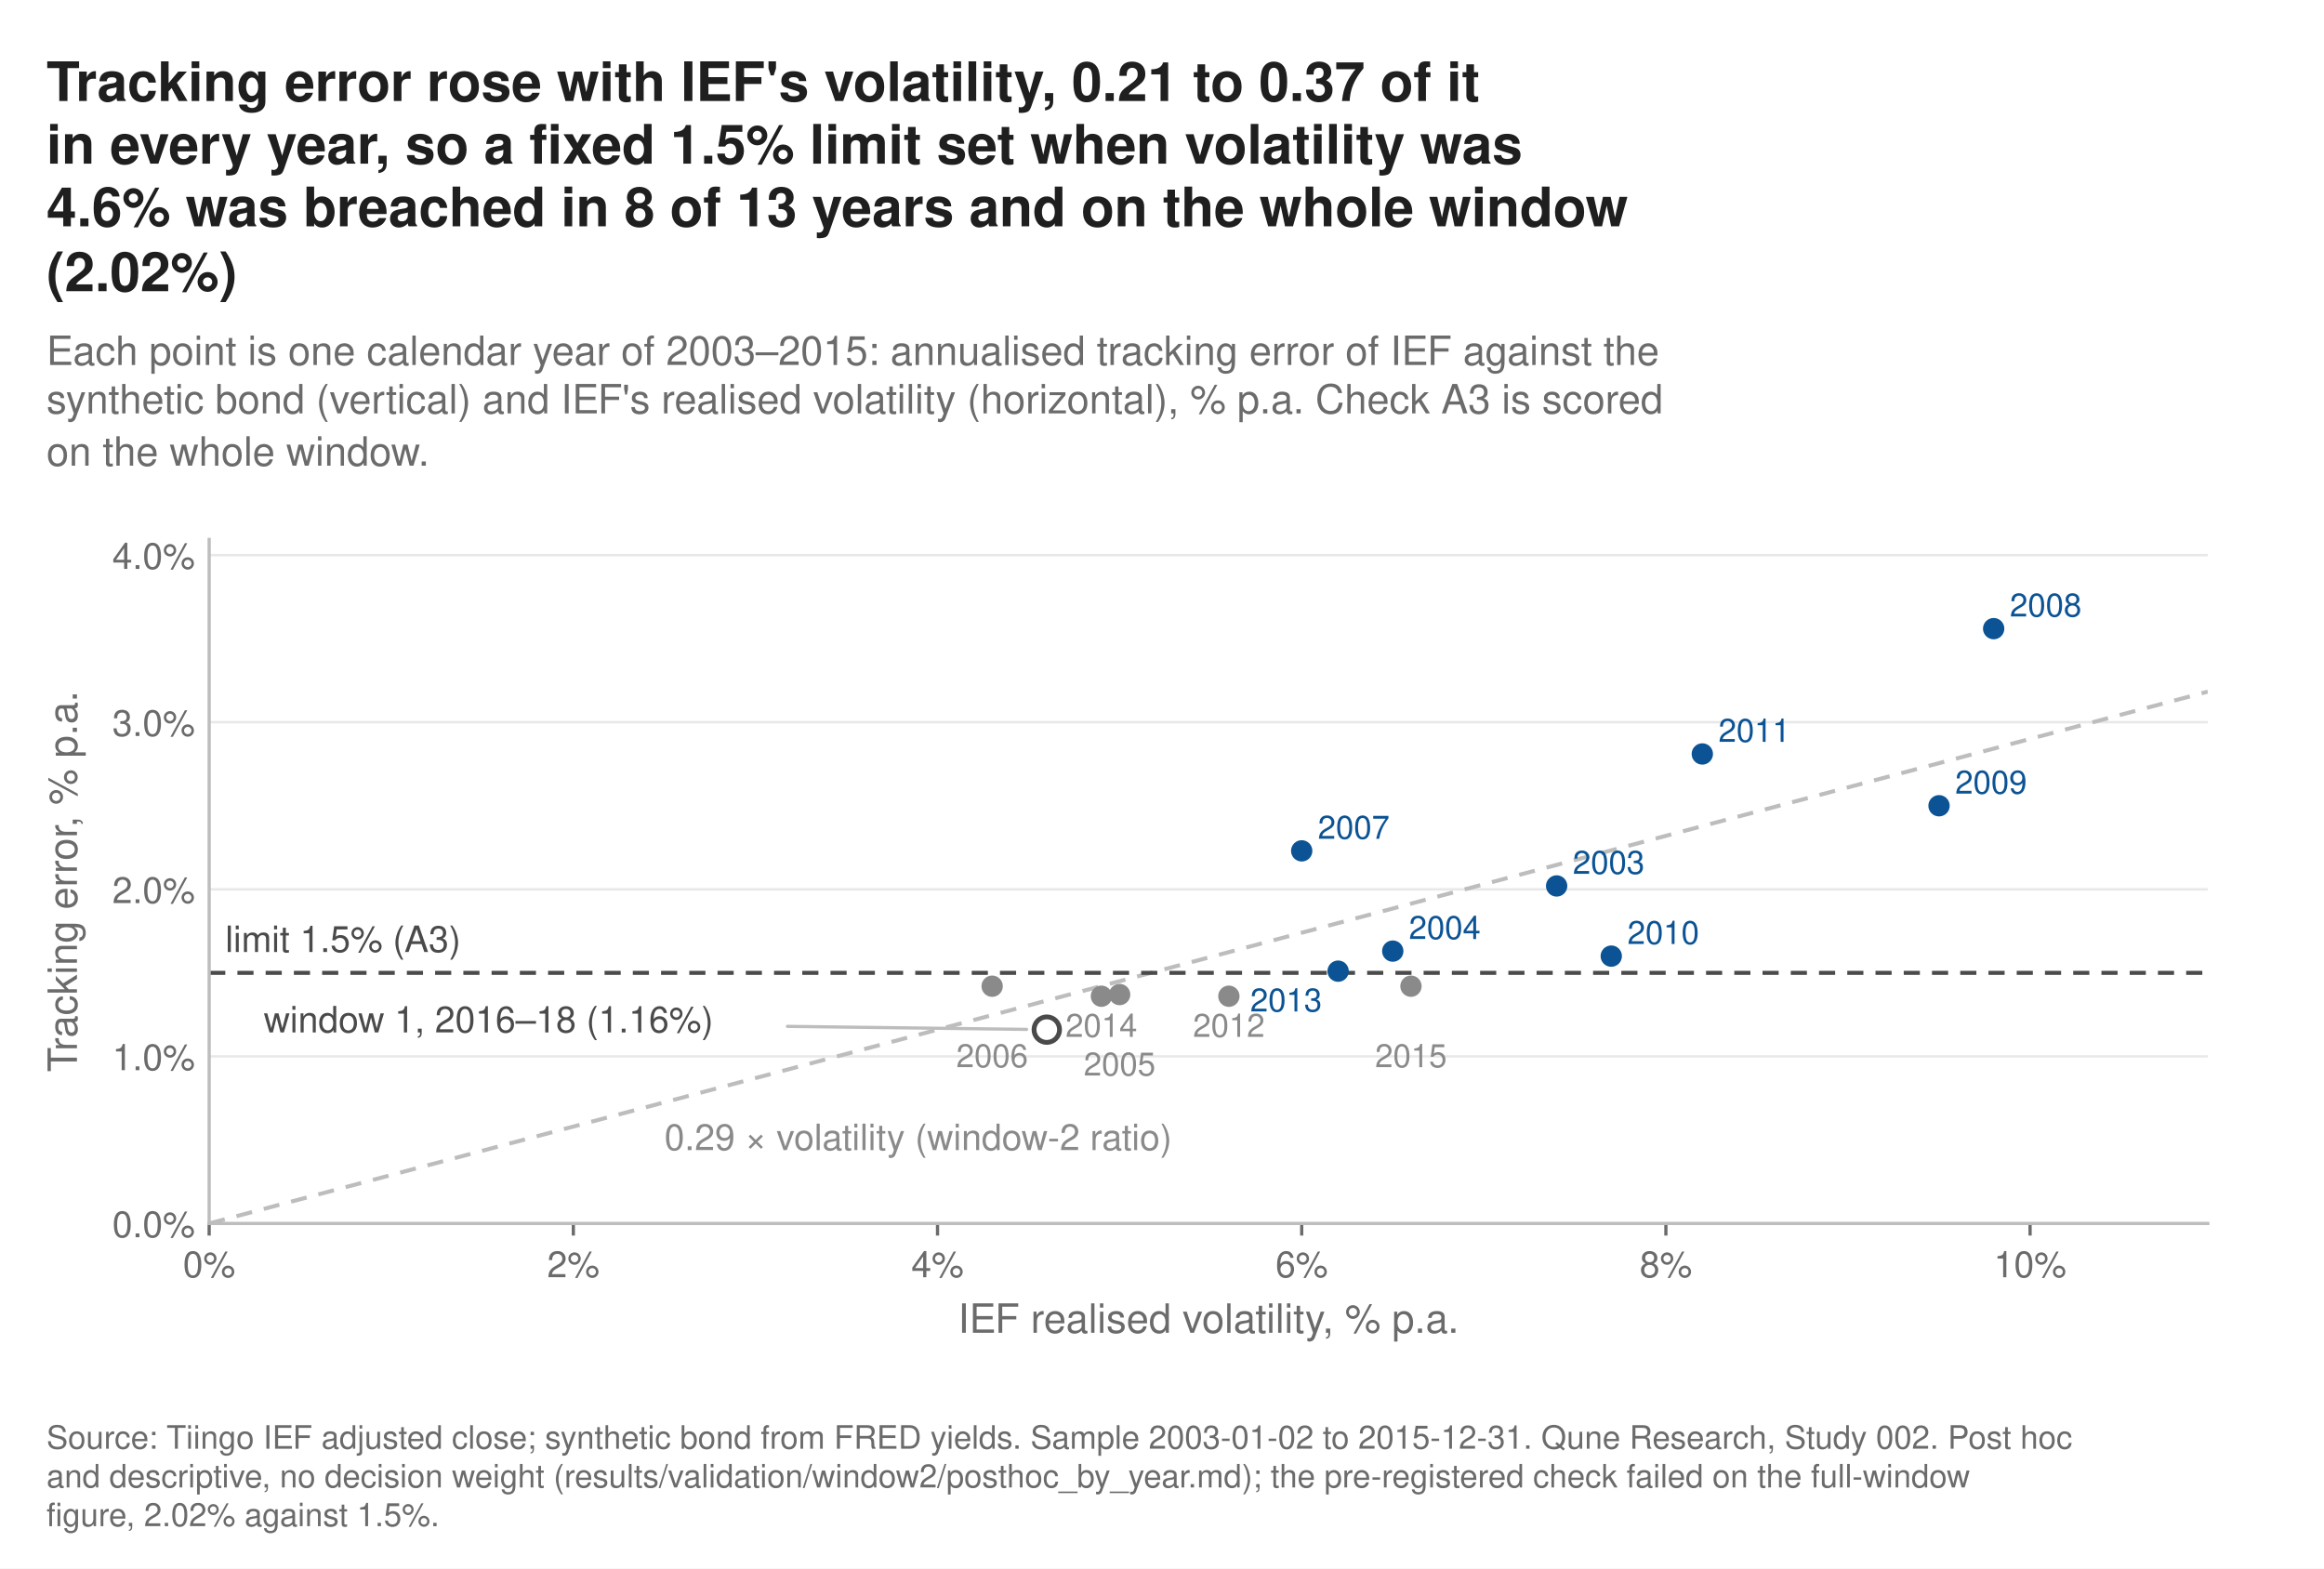
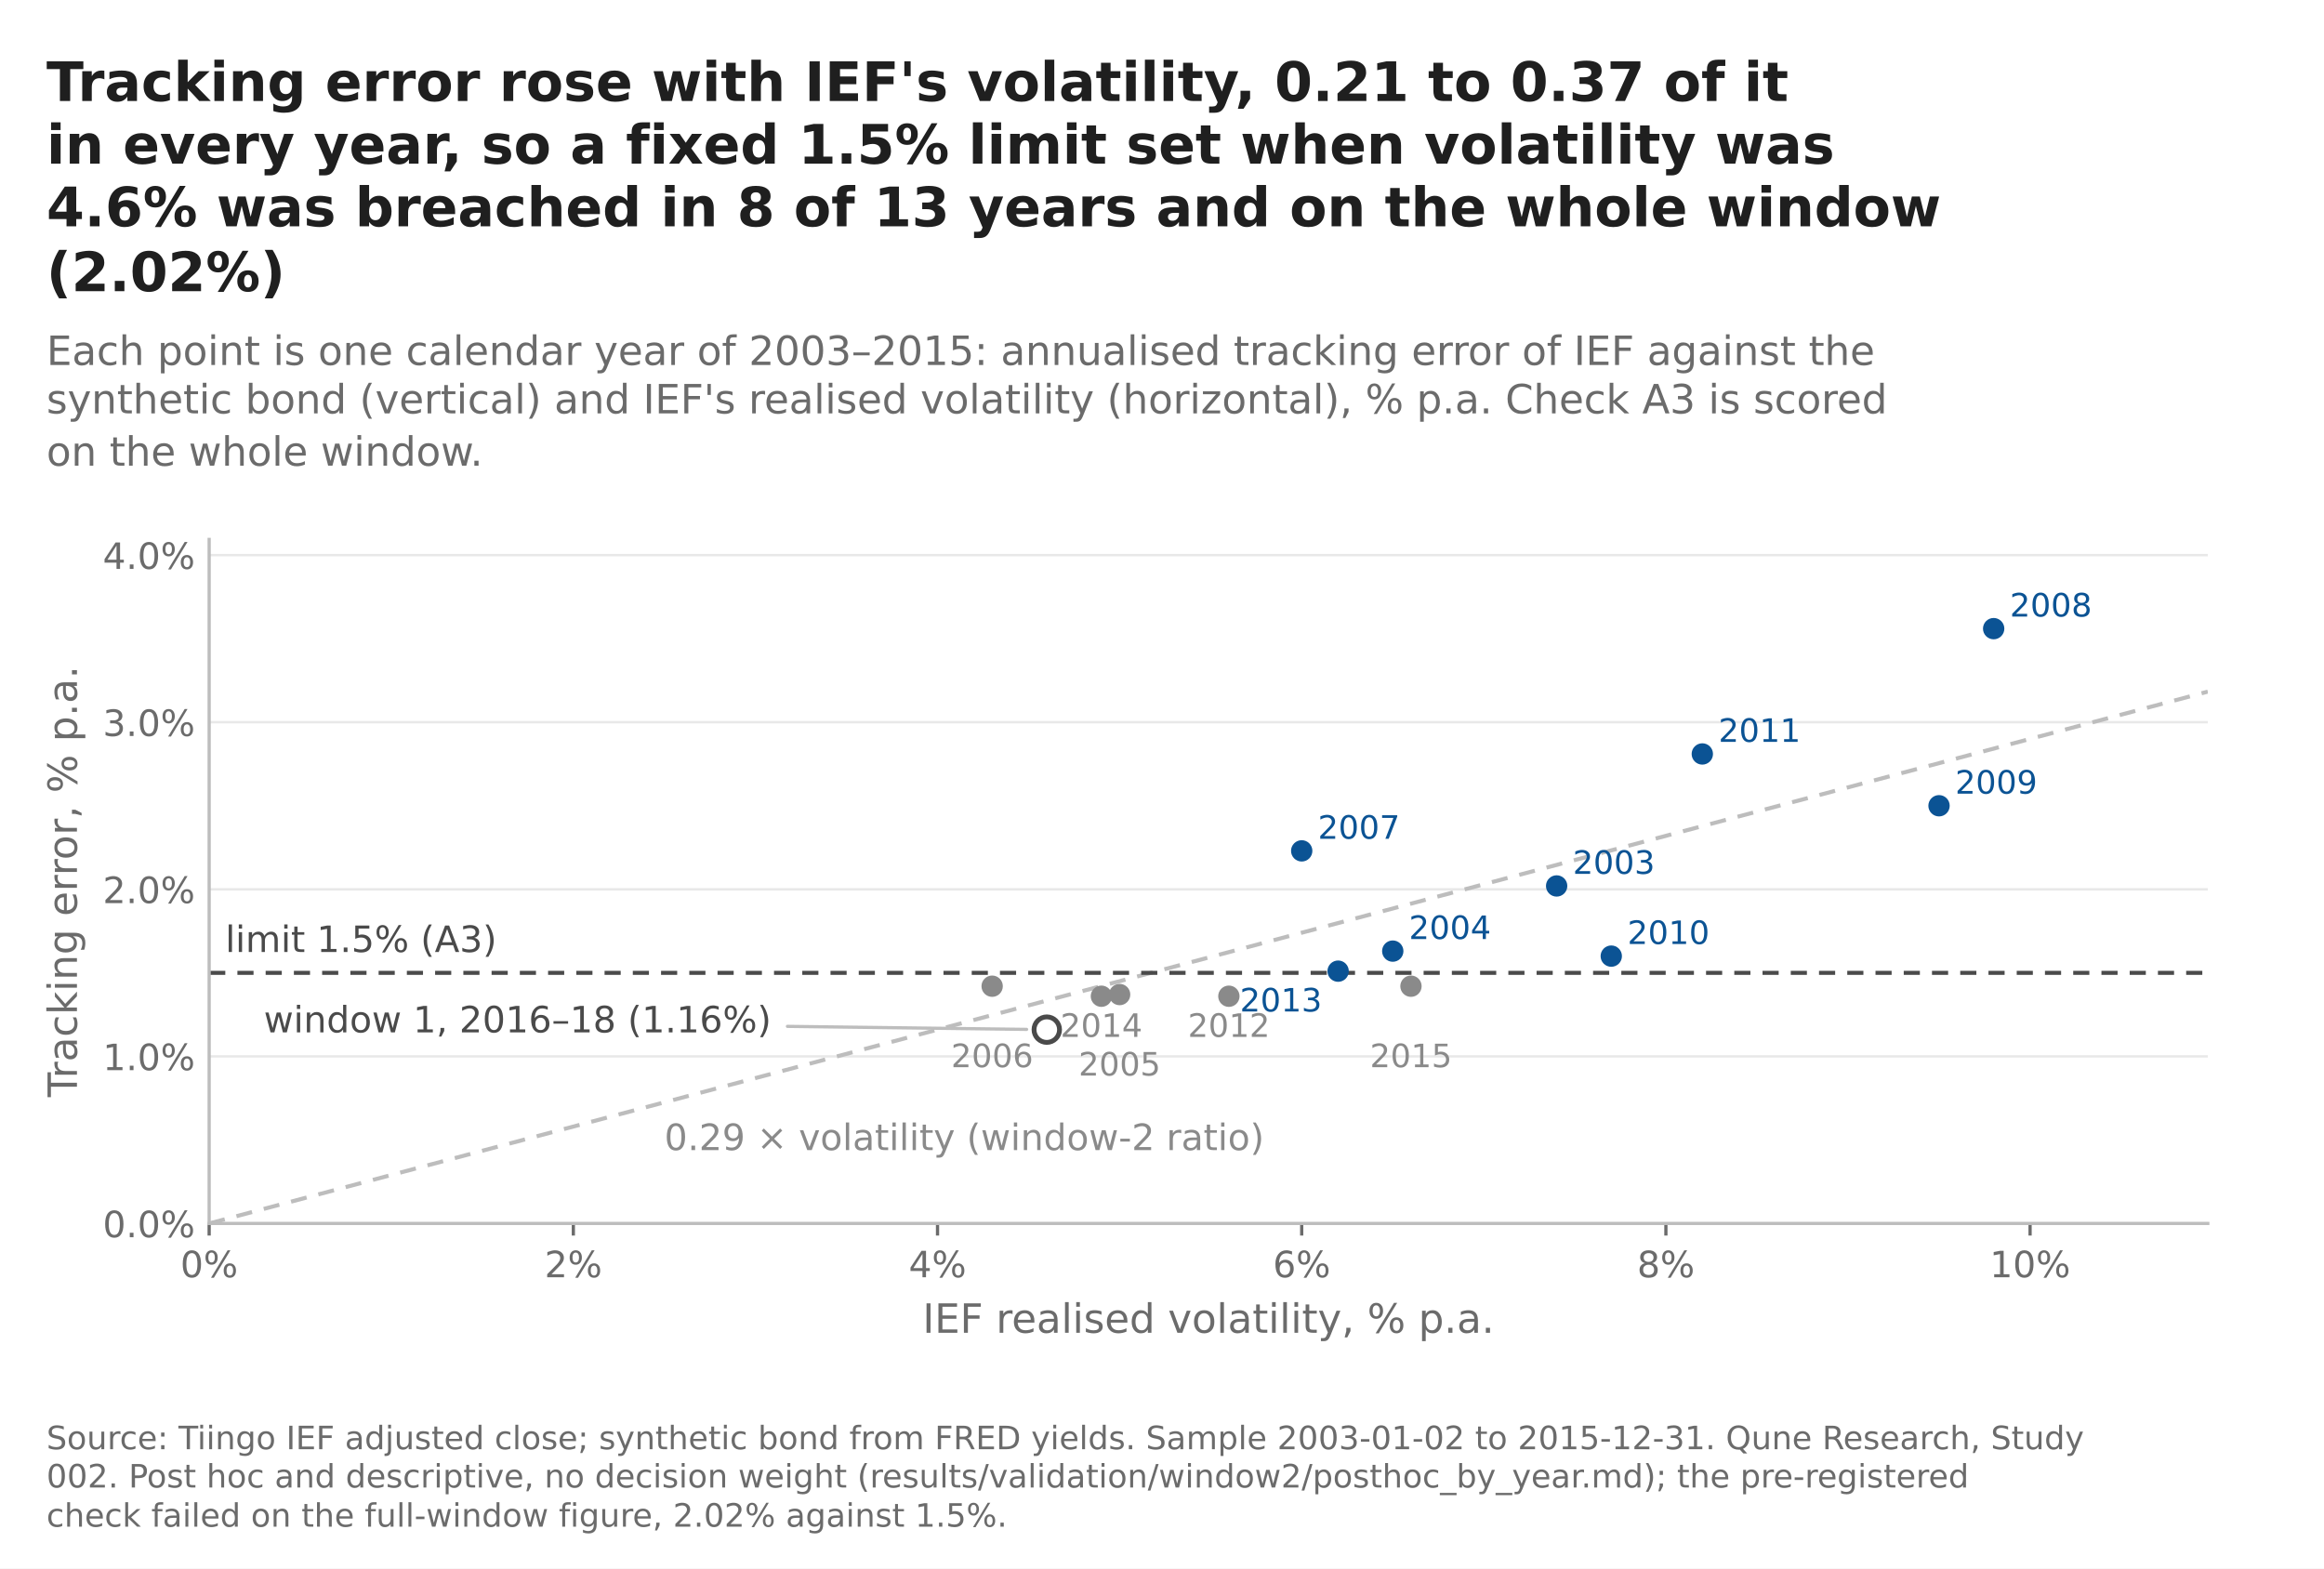
<svg xmlns="http://www.w3.org/2000/svg" xmlns:xlink="http://www.w3.org/1999/xlink" width="576pt" height="388.8pt" viewBox="0 0 576 388.8" version="1.1">
  <defs>
    <style type="text/css">*{stroke-linejoin: round; stroke-linecap: butt}</style>
  </defs>
  <g id="figure_1">
    <g id="patch_1">
      <path d="M 0 388.8  L 576 388.8  L 576 0  L 0 0  z " style="fill: #ffffff" />
    </g>
    <g id="axes_1">
      <g id="patch_2">
        <path d="M 51.84 303.264  L 547.2 303.264  L 547.2 133.708  L 51.84 133.708  z " style="fill: #ffffff" />
      </g>
      <g id="matplotlib.axis_1">
        <g id="xtick_1">
          <g id="line2d_1">
            <defs>
-               <path id="mf3e683a985" d="M 0 0  L 0 3  " style="stroke: #6b6b6b; stroke-width: 0.8" />
+               <path id="m961729d9e2" d="M 0 0  L 0 3  " style="stroke: #6b6b6b; stroke-width: 0.8" />
            </defs>
            <g>
-               <use xlink:href="#mf3e683a985" x="51.84" y="303.264" style="fill: #6b6b6b; stroke: #6b6b6b; stroke-width: 0.8" />
+               <use xlink:href="#m961729d9e2" x="51.84" y="303.264" style="fill: #6b6b6b; stroke: #6b6b6b; stroke-width: 0.8" />
            </g>
          </g>
          <g id="text_1">
-             <text style="font-size: 9px; font-family: 'Helvetica Neue', 'Helvetica', 'Arial', 'Liberation Sans', 'DejaVu Sans', sans-serif; text-anchor: middle; fill: #6b6b6b" x="51.84" y="316.602" transform="rotate(-0 51.84 316.6019)">0%</text>
+             <text style="font-size: 9px; font-family: 'DejaVu Sans', sans-serif; text-anchor: middle; fill: #6b6b6b" x="51.84" y="316.602" transform="rotate(-0 51.84 316.6019)">0%</text>
          </g>
        </g>
        <g id="xtick_2">
          <g id="line2d_2">
            <g>
-               <use xlink:href="#mf3e683a985" x="142.102" y="303.264" style="fill: #6b6b6b; stroke: #6b6b6b; stroke-width: 0.8" />
+               <use xlink:href="#m961729d9e2" x="142.102" y="303.264" style="fill: #6b6b6b; stroke: #6b6b6b; stroke-width: 0.8" />
            </g>
          </g>
          <g id="text_2">
-             <text style="font-size: 9px; font-family: 'Helvetica Neue', 'Helvetica', 'Arial', 'Liberation Sans', 'DejaVu Sans', sans-serif; text-anchor: middle; fill: #6b6b6b" x="142.102" y="316.602" transform="rotate(-0 142.1024 316.6019)">2%</text>
+             <text style="font-size: 9px; font-family: 'DejaVu Sans', sans-serif; text-anchor: middle; fill: #6b6b6b" x="142.102" y="316.602" transform="rotate(-0 142.1024 316.6019)">2%</text>
          </g>
        </g>
        <g id="xtick_3">
          <g id="line2d_3">
            <g>
-               <use xlink:href="#mf3e683a985" x="232.365" y="303.264" style="fill: #6b6b6b; stroke: #6b6b6b; stroke-width: 0.8" />
+               <use xlink:href="#m961729d9e2" x="232.365" y="303.264" style="fill: #6b6b6b; stroke: #6b6b6b; stroke-width: 0.8" />
            </g>
          </g>
          <g id="text_3">
-             <text style="font-size: 9px; font-family: 'Helvetica Neue', 'Helvetica', 'Arial', 'Liberation Sans', 'DejaVu Sans', sans-serif; text-anchor: middle; fill: #6b6b6b" x="232.365" y="316.602" transform="rotate(-0 232.3648 316.6019)">4%</text>
+             <text style="font-size: 9px; font-family: 'DejaVu Sans', sans-serif; text-anchor: middle; fill: #6b6b6b" x="232.365" y="316.602" transform="rotate(-0 232.3648 316.6019)">4%</text>
          </g>
        </g>
        <g id="xtick_4">
          <g id="line2d_4">
            <g>
-               <use xlink:href="#mf3e683a985" x="322.627" y="303.264" style="fill: #6b6b6b; stroke: #6b6b6b; stroke-width: 0.8" />
+               <use xlink:href="#m961729d9e2" x="322.627" y="303.264" style="fill: #6b6b6b; stroke: #6b6b6b; stroke-width: 0.8" />
            </g>
          </g>
          <g id="text_4">
-             <text style="font-size: 9px; font-family: 'Helvetica Neue', 'Helvetica', 'Arial', 'Liberation Sans', 'DejaVu Sans', sans-serif; text-anchor: middle; fill: #6b6b6b" x="322.627" y="316.602" transform="rotate(-0 322.6272 316.6019)">6%</text>
+             <text style="font-size: 9px; font-family: 'DejaVu Sans', sans-serif; text-anchor: middle; fill: #6b6b6b" x="322.627" y="316.602" transform="rotate(-0 322.6272 316.6019)">6%</text>
          </g>
        </g>
        <g id="xtick_5">
          <g id="line2d_5">
            <g>
-               <use xlink:href="#mf3e683a985" x="412.89" y="303.264" style="fill: #6b6b6b; stroke: #6b6b6b; stroke-width: 0.8" />
+               <use xlink:href="#m961729d9e2" x="412.89" y="303.264" style="fill: #6b6b6b; stroke: #6b6b6b; stroke-width: 0.8" />
            </g>
          </g>
          <g id="text_5">
-             <text style="font-size: 9px; font-family: 'Helvetica Neue', 'Helvetica', 'Arial', 'Liberation Sans', 'DejaVu Sans', sans-serif; text-anchor: middle; fill: #6b6b6b" x="412.89" y="316.602" transform="rotate(-0 412.8896 316.6019)">8%</text>
+             <text style="font-size: 9px; font-family: 'DejaVu Sans', sans-serif; text-anchor: middle; fill: #6b6b6b" x="412.89" y="316.602" transform="rotate(-0 412.8896 316.6019)">8%</text>
          </g>
        </g>
        <g id="xtick_6">
          <g id="line2d_6">
            <g>
-               <use xlink:href="#mf3e683a985" x="503.152" y="303.264" style="fill: #6b6b6b; stroke: #6b6b6b; stroke-width: 0.8" />
+               <use xlink:href="#m961729d9e2" x="503.152" y="303.264" style="fill: #6b6b6b; stroke: #6b6b6b; stroke-width: 0.8" />
            </g>
          </g>
          <g id="text_6">
-             <text style="font-size: 9px; font-family: 'Helvetica Neue', 'Helvetica', 'Arial', 'Liberation Sans', 'DejaVu Sans', sans-serif; text-anchor: middle; fill: #6b6b6b" x="503.152" y="316.602" transform="rotate(-0 503.152 316.6019)">10%</text>
+             <text style="font-size: 9px; font-family: 'DejaVu Sans', sans-serif; text-anchor: middle; fill: #6b6b6b" x="503.152" y="316.602" transform="rotate(-0 503.152 316.6019)">10%</text>
          </g>
        </g>
        <g id="text_7">
-           <text style="font-size: 10px; font-family: 'Helvetica Neue', 'Helvetica', 'Arial', 'Liberation Sans', 'DejaVu Sans', sans-serif; text-anchor: middle; fill: #6b6b6b" x="299.52" y="330.362" transform="rotate(-0 299.52 330.3624)">IEF realised volatility, % p.a.</text>
+           <text style="font-size: 10px; font-family: 'DejaVu Sans', sans-serif; text-anchor: middle; fill: #6b6b6b" x="299.52" y="330.362" transform="rotate(-0 299.52 330.3624)">IEF realised volatility, % p.a.</text>
        </g>
      </g>
      <g id="matplotlib.axis_2">
        <g id="ytick_1">
          <g id="line2d_7">
-             <path d="M 51.84 303.264  L 547.2 303.264  " clip-path="url(#pab71b403ff)" style="fill: none; stroke: #e8e8e8; stroke-width: 0.6; stroke-linecap: round" />
+             <path d="M 51.84 303.264  L 547.2 303.264  " clip-path="url(#p9c68f1fed2)" style="fill: none; stroke: #e8e8e8; stroke-width: 0.6; stroke-linecap: round" />
          </g>
          <g id="line2d_8" />
          <g id="text_8">
-             <text style="font-size: 9px; font-family: 'Helvetica Neue', 'Helvetica', 'Arial', 'Liberation Sans', 'DejaVu Sans', sans-serif; text-anchor: end; fill: #6b6b6b" x="48.34" y="306.683" transform="rotate(-0 48.34 306.6829)">0.0%</text>
+             <text style="font-size: 9px; font-family: 'DejaVu Sans', sans-serif; text-anchor: end; fill: #6b6b6b" x="48.34" y="306.683" transform="rotate(-0 48.34 306.6829)">0.0%</text>
          </g>
        </g>
        <g id="ytick_2">
          <g id="line2d_9">
-             <path d="M 51.84 261.848  L 547.2 261.848  " clip-path="url(#pab71b403ff)" style="fill: none; stroke: #e8e8e8; stroke-width: 0.6; stroke-linecap: round" />
+             <path d="M 51.84 261.848  L 547.2 261.848  " clip-path="url(#p9c68f1fed2)" style="fill: none; stroke: #e8e8e8; stroke-width: 0.6; stroke-linecap: round" />
          </g>
          <g id="line2d_10" />
          <g id="text_9">
-             <text style="font-size: 9px; font-family: 'Helvetica Neue', 'Helvetica', 'Arial', 'Liberation Sans', 'DejaVu Sans', sans-serif; text-anchor: end; fill: #6b6b6b" x="48.34" y="265.267" transform="rotate(-0 48.34 265.2672)">1.0%</text>
+             <text style="font-size: 9px; font-family: 'DejaVu Sans', sans-serif; text-anchor: end; fill: #6b6b6b" x="48.34" y="265.267" transform="rotate(-0 48.34 265.2672)">1.0%</text>
          </g>
        </g>
        <g id="ytick_3">
          <g id="line2d_11">
-             <path d="M 51.84 220.433  L 547.2 220.433  " clip-path="url(#pab71b403ff)" style="fill: none; stroke: #e8e8e8; stroke-width: 0.6; stroke-linecap: round" />
+             <path d="M 51.84 220.433  L 547.2 220.433  " clip-path="url(#p9c68f1fed2)" style="fill: none; stroke: #e8e8e8; stroke-width: 0.6; stroke-linecap: round" />
          </g>
          <g id="line2d_12" />
          <g id="text_10">
-             <text style="font-size: 9px; font-family: 'Helvetica Neue', 'Helvetica', 'Arial', 'Liberation Sans', 'DejaVu Sans', sans-serif; text-anchor: end; fill: #6b6b6b" x="48.34" y="223.851" transform="rotate(-0 48.34 223.8515)">2.0%</text>
+             <text style="font-size: 9px; font-family: 'DejaVu Sans', sans-serif; text-anchor: end; fill: #6b6b6b" x="48.34" y="223.851" transform="rotate(-0 48.34 223.8515)">2.0%</text>
          </g>
        </g>
        <g id="ytick_4">
          <g id="line2d_13">
-             <path d="M 51.84 179.017  L 547.2 179.017  " clip-path="url(#pab71b403ff)" style="fill: none; stroke: #e8e8e8; stroke-width: 0.6; stroke-linecap: round" />
+             <path d="M 51.84 179.017  L 547.2 179.017  " clip-path="url(#p9c68f1fed2)" style="fill: none; stroke: #e8e8e8; stroke-width: 0.6; stroke-linecap: round" />
          </g>
          <g id="line2d_14" />
          <g id="text_11">
-             <text style="font-size: 9px; font-family: 'Helvetica Neue', 'Helvetica', 'Arial', 'Liberation Sans', 'DejaVu Sans', sans-serif; text-anchor: end; fill: #6b6b6b" x="48.34" y="182.436" transform="rotate(-0 48.34 182.4358)">3.0%</text>
+             <text style="font-size: 9px; font-family: 'DejaVu Sans', sans-serif; text-anchor: end; fill: #6b6b6b" x="48.34" y="182.436" transform="rotate(-0 48.34 182.4358)">3.0%</text>
          </g>
        </g>
        <g id="ytick_5">
          <g id="line2d_15">
-             <path d="M 51.84 137.601  L 547.2 137.601  " clip-path="url(#pab71b403ff)" style="fill: none; stroke: #e8e8e8; stroke-width: 0.6; stroke-linecap: round" />
+             <path d="M 51.84 137.601  L 547.2 137.601  " clip-path="url(#p9c68f1fed2)" style="fill: none; stroke: #e8e8e8; stroke-width: 0.6; stroke-linecap: round" />
          </g>
          <g id="line2d_16" />
          <g id="text_12">
-             <text style="font-size: 9px; font-family: 'Helvetica Neue', 'Helvetica', 'Arial', 'Liberation Sans', 'DejaVu Sans', sans-serif; text-anchor: end; fill: #6b6b6b" x="48.34" y="141.02" transform="rotate(-0 48.34 141.02)">4.0%</text>
+             <text style="font-size: 9px; font-family: 'DejaVu Sans', sans-serif; text-anchor: end; fill: #6b6b6b" x="48.34" y="141.02" transform="rotate(-0 48.34 141.02)">4.0%</text>
          </g>
        </g>
        <g id="text_13">
-           <text style="font-size: 10px; font-family: 'Helvetica Neue', 'Helvetica', 'Arial', 'Liberation Sans', 'DejaVu Sans', sans-serif; text-anchor: middle; fill: #6b6b6b" x="19.073" y="218.486" transform="rotate(-90 19.07344 218.486)">Tracking error, % p.a.</text>
+           <text style="font-size: 10px; font-family: 'DejaVu Sans', sans-serif; text-anchor: middle; fill: #6b6b6b" x="19.073" y="218.486" transform="rotate(-90 19.07344 218.486)">Tracking error, % p.a.</text>
        </g>
      </g>
      <g id="line2d_17">
-         <path d="M 51.84 303.264  L 547.2 171.436  " clip-path="url(#pab71b403ff)" style="fill: none; stroke-dasharray: 4,3; stroke-dashoffset: 0; stroke: #bdbdbd" />
+         <path d="M 51.84 303.264  L 547.2 171.436  " clip-path="url(#p9c68f1fed2)" style="fill: none; stroke-dasharray: 4,3; stroke-dashoffset: 0; stroke: #bdbdbd" />
      </g>
      <g id="line2d_18">
-         <path d="M 51.84 241.14  L 547.2 241.14  " clip-path="url(#pab71b403ff)" style="fill: none; stroke-dasharray: 4,3; stroke-dashoffset: 0; stroke: #4a4a4a" />
+         <path d="M 51.84 241.14  L 547.2 241.14  " clip-path="url(#p9c68f1fed2)" style="fill: none; stroke-dasharray: 4,3; stroke-dashoffset: 0; stroke: #4a4a4a" />
      </g>
      <g id="patch_3">
        <path d="M 51.84 303.264  L 51.84 133.708  " style="fill: none; stroke: #bdbdbd; stroke-width: 0.8; stroke-linejoin: miter; stroke-linecap: square" />
      </g>
      <g id="patch_4">
        <path d="M 51.84 303.264  L 547.2 303.264  " style="fill: none; stroke: #bdbdbd; stroke-width: 0.8; stroke-linejoin: miter; stroke-linecap: square" />
      </g>
      <g id="text_14">
-         <text style="font-size: 9px; font-family: 'Helvetica Neue', 'Helvetica', 'Arial', 'Liberation Sans', 'DejaVu Sans', sans-serif; text-anchor: start; fill: #8a8a8a" x="164.668" y="285.076" transform="rotate(-0 164.668 285.0762)">0.29 × volatility (window-2 ratio)</text>
+         <text style="font-size: 9px; font-family: 'DejaVu Sans', sans-serif; text-anchor: start; fill: #8a8a8a" x="164.668" y="285.076" transform="rotate(-0 164.668 285.0762)">0.29 × volatility (window-2 ratio)</text>
      </g>
      <g id="text_15">
-         <text style="font-size: 9px; font-family: 'Helvetica Neue', 'Helvetica', 'Arial', 'Liberation Sans', 'DejaVu Sans', sans-serif; text-anchor: start; fill: #4a4a4a" x="55.84" y="235.978" transform="rotate(-0 55.84 235.9783)">limit 1.5% (A3)</text>
+         <text style="font-size: 9px; font-family: 'DejaVu Sans', sans-serif; text-anchor: start; fill: #4a4a4a" x="55.84" y="235.978" transform="rotate(-0 55.84 235.9783)">limit 1.5% (A3)</text>
      </g>
      <g id="PathCollection_1">
        <defs>
-           <path id="m157fba83bc" d="M 0 2.646  C 0.702 2.646 1.375 2.367 1.871 1.871  C 2.367 1.375 2.646 0.702 2.646 0  C 2.646 -0.702 2.367 -1.375 1.871 -1.871  C 1.375 -2.367 0.702 -2.646 0 -2.646  C -0.702 -2.646 -1.375 -2.367 -1.871 -1.871  C -2.367 -1.375 -2.646 -0.702 -2.646 0  C -2.646 0.702 -2.367 1.375 -1.871 1.871  C -1.375 2.367 -0.702 2.646 0 2.646  z " />
+           <path id="mca3d58c45e" d="M 0 2.646  C 0.702 2.646 1.375 2.367 1.871 1.871  C 2.367 1.375 2.646 0.702 2.646 0  C 2.646 -0.702 2.367 -1.375 1.871 -1.871  C 1.375 -2.367 0.702 -2.646 0 -2.646  C -0.702 -2.646 -1.375 -2.367 -1.871 -1.871  C -2.367 -1.375 -2.646 -0.702 -2.646 0  C -2.646 0.702 -2.367 1.375 -1.871 1.871  C -1.375 2.367 -0.702 2.646 0 2.646  z " />
        </defs>
-         <g clip-path="url(#pab71b403ff)">
-           <use xlink:href="#m157fba83bc" x="245.904" y="244.454" style="fill: #8a8a8a" />
+         <g clip-path="url(#p9c68f1fed2)">
+           <use xlink:href="#mca3d58c45e" x="245.904" y="244.454" style="fill: #8a8a8a" />
        </g>
      </g>
      <g id="text_16">
-         <text style="font-size: 8px; font-family: 'Helvetica Neue', 'Helvetica', 'Arial', 'Liberation Sans', 'DejaVu Sans', sans-serif; text-anchor: middle; fill: #8a8a8a" x="245.904" y="264.532" transform="rotate(-0 245.9041 264.5318)">2006</text>
+         <text style="font-size: 8px; font-family: 'DejaVu Sans', sans-serif; text-anchor: middle; fill: #8a8a8a" x="245.904" y="264.532" transform="rotate(-0 245.9041 264.5318)">2006</text>
      </g>
      <g id="PathCollection_2">
-         <g clip-path="url(#pab71b403ff)">
-           <use xlink:href="#m157fba83bc" x="272.983" y="246.939" style="fill: #8a8a8a" />
+         <g clip-path="url(#p9c68f1fed2)">
+           <use xlink:href="#mca3d58c45e" x="272.983" y="246.939" style="fill: #8a8a8a" />
        </g>
      </g>
      <g id="text_17">
-         <text style="font-size: 8px; font-family: 'Helvetica Neue', 'Helvetica', 'Arial', 'Liberation Sans', 'DejaVu Sans', sans-serif; text-anchor: middle; fill: #8a8a8a" x="272.983" y="257.017" transform="rotate(-0 272.9829 257.0167)">2014</text>
+         <text style="font-size: 8px; font-family: 'DejaVu Sans', sans-serif; text-anchor: middle; fill: #8a8a8a" x="272.983" y="257.017" transform="rotate(-0 272.9829 257.0167)">2014</text>
      </g>
      <g id="PathCollection_3">
-         <g clip-path="url(#pab71b403ff)">
-           <use xlink:href="#m157fba83bc" x="277.496" y="246.524" style="fill: #8a8a8a" />
+         <g clip-path="url(#p9c68f1fed2)">
+           <use xlink:href="#mca3d58c45e" x="277.496" y="246.524" style="fill: #8a8a8a" />
        </g>
      </g>
      <g id="text_18">
-         <text style="font-size: 8px; font-family: 'Helvetica Neue', 'Helvetica', 'Arial', 'Liberation Sans', 'DejaVu Sans', sans-serif; text-anchor: middle; fill: #8a8a8a" x="277.496" y="266.603" transform="rotate(-0 277.496 266.6026)">2005</text>
+         <text style="font-size: 8px; font-family: 'DejaVu Sans', sans-serif; text-anchor: middle; fill: #8a8a8a" x="277.496" y="266.603" transform="rotate(-0 277.496 266.6026)">2005</text>
      </g>
      <g id="PathCollection_4">
-         <g clip-path="url(#pab71b403ff)">
-           <use xlink:href="#m157fba83bc" x="304.575" y="246.939" style="fill: #8a8a8a" />
+         <g clip-path="url(#p9c68f1fed2)">
+           <use xlink:href="#mca3d58c45e" x="304.575" y="246.939" style="fill: #8a8a8a" />
        </g>
      </g>
      <g id="text_19">
-         <text style="font-size: 8px; font-family: 'Helvetica Neue', 'Helvetica', 'Arial', 'Liberation Sans', 'DejaVu Sans', sans-serif; text-anchor: middle; fill: #8a8a8a" x="304.575" y="257.017" transform="rotate(-0 304.5747 257.0167)">2012</text>
+         <text style="font-size: 8px; font-family: 'DejaVu Sans', sans-serif; text-anchor: middle; fill: #8a8a8a" x="304.575" y="257.017" transform="rotate(-0 304.5747 257.0167)">2012</text>
      </g>
      <g id="PathCollection_5">
        <defs>
-           <path id="mab255d6fb0" d="M 0 2.646  C 0.702 2.646 1.375 2.367 1.871 1.871  C 2.367 1.375 2.646 0.702 2.646 0  C 2.646 -0.702 2.367 -1.375 1.871 -1.871  C 1.375 -2.367 0.702 -2.646 0 -2.646  C -0.702 -2.646 -1.375 -2.367 -1.871 -1.871  C -2.367 -1.375 -2.646 -0.702 -2.646 0  C -2.646 0.702 -2.367 1.375 -1.871 1.871  C -1.375 2.367 -0.702 2.646 0 2.646  z " />
+           <path id="m012d577907" d="M 0 2.646  C 0.702 2.646 1.375 2.367 1.871 1.871  C 2.367 1.375 2.646 0.702 2.646 0  C 2.646 -0.702 2.367 -1.375 1.871 -1.871  C 1.375 -2.367 0.702 -2.646 0 -2.646  C -0.702 -2.646 -1.375 -2.367 -1.871 -1.871  C -2.367 -1.375 -2.646 -0.702 -2.646 0  C -2.646 0.702 -2.367 1.375 -1.871 1.871  C -1.375 2.367 -0.702 2.646 0 2.646  z " />
        </defs>
-         <g clip-path="url(#pab71b403ff)">
-           <use xlink:href="#mab255d6fb0" x="322.627" y="210.907" style="fill: #0b5394" />
+         <g clip-path="url(#p9c68f1fed2)">
+           <use xlink:href="#m012d577907" x="322.627" y="210.907" style="fill: #0b5394" />
        </g>
      </g>
      <g id="text_20">
-         <text style="font-size: 8px; font-family: 'Helvetica Neue', 'Helvetica', 'Arial', 'Liberation Sans', 'DejaVu Sans', sans-serif; text-anchor: start; fill: #0b5394" x="326.627" y="207.907" transform="rotate(-0 326.6272 207.9069)">2007</text>
+         <text style="font-size: 8px; font-family: 'DejaVu Sans', sans-serif; text-anchor: start; fill: #0b5394" x="326.627" y="207.907" transform="rotate(-0 326.6272 207.9069)">2007</text>
      </g>
      <g id="PathCollection_6">
-         <g clip-path="url(#pab71b403ff)">
-           <use xlink:href="#mab255d6fb0" x="331.653" y="240.726" style="fill: #0b5394" />
+         <g clip-path="url(#p9c68f1fed2)">
+           <use xlink:href="#m012d577907" x="331.653" y="240.726" style="fill: #0b5394" />
        </g>
      </g>
      <g id="text_21">
-         <text style="font-size: 8px; font-family: 'Helvetica Neue', 'Helvetica', 'Arial', 'Liberation Sans', 'DejaVu Sans', sans-serif; text-anchor: end; fill: #0b5394" x="327.653" y="250.726" transform="rotate(-0 327.6534 250.7262)">2013</text>
+         <text style="font-size: 8px; font-family: 'DejaVu Sans', sans-serif; text-anchor: end; fill: #0b5394" x="327.653" y="250.726" transform="rotate(-0 327.6534 250.7262)">2013</text>
      </g>
      <g id="PathCollection_7">
-         <g clip-path="url(#pab71b403ff)">
-           <use xlink:href="#mab255d6fb0" x="345.193" y="235.756" style="fill: #0b5394" />
+         <g clip-path="url(#p9c68f1fed2)">
+           <use xlink:href="#m012d577907" x="345.193" y="235.756" style="fill: #0b5394" />
        </g>
      </g>
      <g id="text_22">
-         <text style="font-size: 8px; font-family: 'Helvetica Neue', 'Helvetica', 'Arial', 'Liberation Sans', 'DejaVu Sans', sans-serif; text-anchor: start; fill: #0b5394" x="349.193" y="232.756" transform="rotate(-0 349.1928 232.7564)">2004</text>
+         <text style="font-size: 8px; font-family: 'DejaVu Sans', sans-serif; text-anchor: start; fill: #0b5394" x="349.193" y="232.756" transform="rotate(-0 349.1928 232.7564)">2004</text>
      </g>
      <g id="PathCollection_8">
-         <g clip-path="url(#pab71b403ff)">
-           <use xlink:href="#m157fba83bc" x="349.706" y="244.454" style="fill: #8a8a8a" />
+         <g clip-path="url(#p9c68f1fed2)">
+           <use xlink:href="#mca3d58c45e" x="349.706" y="244.454" style="fill: #8a8a8a" />
        </g>
      </g>
      <g id="text_23">
-         <text style="font-size: 8px; font-family: 'Helvetica Neue', 'Helvetica', 'Arial', 'Liberation Sans', 'DejaVu Sans', sans-serif; text-anchor: middle; fill: #8a8a8a" x="349.706" y="264.532" transform="rotate(-0 349.7059 264.5318)">2015</text>
+         <text style="font-size: 8px; font-family: 'DejaVu Sans', sans-serif; text-anchor: middle; fill: #8a8a8a" x="349.706" y="264.532" transform="rotate(-0 349.7059 264.5318)">2015</text>
      </g>
      <g id="PathCollection_9">
-         <g clip-path="url(#pab71b403ff)">
-           <use xlink:href="#mab255d6fb0" x="385.811" y="219.604" style="fill: #0b5394" />
+         <g clip-path="url(#p9c68f1fed2)">
+           <use xlink:href="#m012d577907" x="385.811" y="219.604" style="fill: #0b5394" />
        </g>
      </g>
      <g id="text_24">
-         <text style="font-size: 8px; font-family: 'Helvetica Neue', 'Helvetica', 'Arial', 'Liberation Sans', 'DejaVu Sans', sans-serif; text-anchor: start; fill: #0b5394" x="389.811" y="216.604" transform="rotate(-0 389.8108 216.6042)">2003</text>
+         <text style="font-size: 8px; font-family: 'DejaVu Sans', sans-serif; text-anchor: start; fill: #0b5394" x="389.811" y="216.604" transform="rotate(-0 389.8108 216.6042)">2003</text>
      </g>
      <g id="PathCollection_10">
-         <g clip-path="url(#pab71b403ff)">
-           <use xlink:href="#mab255d6fb0" x="399.35" y="236.999" style="fill: #0b5394" />
+         <g clip-path="url(#p9c68f1fed2)">
+           <use xlink:href="#m012d577907" x="399.35" y="236.999" style="fill: #0b5394" />
        </g>
      </g>
      <g id="text_25">
-         <text style="font-size: 8px; font-family: 'Helvetica Neue', 'Helvetica', 'Arial', 'Liberation Sans', 'DejaVu Sans', sans-serif; text-anchor: start; fill: #0b5394" x="403.35" y="233.999" transform="rotate(-0 403.3502 233.9988)">2010</text>
+         <text style="font-size: 8px; font-family: 'DejaVu Sans', sans-serif; text-anchor: start; fill: #0b5394" x="403.35" y="233.999" transform="rotate(-0 403.3502 233.9988)">2010</text>
      </g>
      <g id="PathCollection_11">
-         <g clip-path="url(#pab71b403ff)">
-           <use xlink:href="#mab255d6fb0" x="421.916" y="186.886" style="fill: #0b5394" />
+         <g clip-path="url(#p9c68f1fed2)">
+           <use xlink:href="#m012d577907" x="421.916" y="186.886" style="fill: #0b5394" />
        </g>
      </g>
      <g id="text_26">
-         <text style="font-size: 8px; font-family: 'Helvetica Neue', 'Helvetica', 'Arial', 'Liberation Sans', 'DejaVu Sans', sans-serif; text-anchor: start; fill: #0b5394" x="425.916" y="183.886" transform="rotate(-0 425.9158 183.8858)">2011</text>
+         <text style="font-size: 8px; font-family: 'DejaVu Sans', sans-serif; text-anchor: start; fill: #0b5394" x="425.916" y="183.886" transform="rotate(-0 425.9158 183.8858)">2011</text>
      </g>
      <g id="PathCollection_12">
-         <g clip-path="url(#pab71b403ff)">
-           <use xlink:href="#mab255d6fb0" x="480.586" y="199.725" style="fill: #0b5394" />
+         <g clip-path="url(#p9c68f1fed2)">
+           <use xlink:href="#m012d577907" x="480.586" y="199.725" style="fill: #0b5394" />
        </g>
      </g>
      <g id="text_27">
-         <text style="font-size: 8px; font-family: 'Helvetica Neue', 'Helvetica', 'Arial', 'Liberation Sans', 'DejaVu Sans', sans-serif; text-anchor: start; fill: #0b5394" x="484.586" y="196.725" transform="rotate(-0 484.5864 196.7247)">2009</text>
+         <text style="font-size: 8px; font-family: 'DejaVu Sans', sans-serif; text-anchor: start; fill: #0b5394" x="484.586" y="196.725" transform="rotate(-0 484.5864 196.7247)">2009</text>
      </g>
      <g id="PathCollection_13">
-         <g clip-path="url(#pab71b403ff)">
-           <use xlink:href="#mab255d6fb0" x="494.126" y="155.824" style="fill: #0b5394" />
+         <g clip-path="url(#p9c68f1fed2)">
+           <use xlink:href="#m012d577907" x="494.126" y="155.824" style="fill: #0b5394" />
        </g>
      </g>
      <g id="text_28">
-         <text style="font-size: 8px; font-family: 'Helvetica Neue', 'Helvetica', 'Arial', 'Liberation Sans', 'DejaVu Sans', sans-serif; text-anchor: start; fill: #0b5394" x="498.126" y="152.824" transform="rotate(-0 498.1257 152.824)">2008</text>
+         <text style="font-size: 8px; font-family: 'DejaVu Sans', sans-serif; text-anchor: start; fill: #0b5394" x="498.126" y="152.824" transform="rotate(-0 498.1257 152.824)">2008</text>
      </g>
      <g id="PathCollection_14">
        <defs>
-           <path id="mc23e159f9f" d="M 0 3.162  C 0.839 3.162 1.643 2.829 2.236 2.236  C 2.829 1.643 3.162 0.839 3.162 0  C 3.162 -0.839 2.829 -1.643 2.236 -2.236  C 1.643 -2.829 0.839 -3.162 0 -3.162  C -0.839 -3.162 -1.643 -2.829 -2.236 -2.236  C -2.829 -1.643 -3.162 -0.839 -3.162 0  C -3.162 0.839 -2.829 1.643 -2.236 2.236  C -1.643 2.829 -0.839 3.162 0 3.162  z " style="stroke: #4a4a4a; stroke-width: 1.2" />
+           <path id="m2984909bd1" d="M 0 3.162  C 0.839 3.162 1.643 2.829 2.236 2.236  C 2.829 1.643 3.162 0.839 3.162 0  C 3.162 -0.839 2.829 -1.643 2.236 -2.236  C 1.643 -2.829 0.839 -3.162 0 -3.162  C -0.839 -3.162 -1.643 -2.829 -2.236 -2.236  C -2.829 -1.643 -3.162 -0.839 -3.162 0  C -3.162 0.839 -2.829 1.643 -2.236 2.236  C -1.643 2.829 -0.839 3.162 0 3.162  z " style="stroke: #4a4a4a; stroke-width: 1.2" />
        </defs>
-         <g clip-path="url(#pab71b403ff)">
-           <use xlink:href="#mc23e159f9f" x="259.443" y="255.222" style="fill: #ffffff; stroke: #4a4a4a; stroke-width: 1.2" />
+         <g clip-path="url(#p9c68f1fed2)">
+           <use xlink:href="#m2984909bd1" x="259.443" y="255.222" style="fill: #ffffff; stroke: #4a4a4a; stroke-width: 1.2" />
        </g>
      </g>
      <g id="patch_5">
        <path d="M 195.167 254.41  Q 224.804 254.784 254.442 255.159  " style="fill: none; stroke: #bdbdbd; stroke-width: 0.8; stroke-linecap: round" />
      </g>
      <g id="text_29">
-         <text style="font-size: 9px; font-family: 'Helvetica Neue', 'Helvetica', 'Arial', 'Liberation Sans', 'DejaVu Sans', sans-serif; text-anchor: start; fill: #4a4a4a" x="65.379" y="255.903" transform="rotate(-0 65.37936 255.9034)">window 1, 2016–18 (1.16%)</text>
+         <text style="font-size: 9px; font-family: 'DejaVu Sans', sans-serif; text-anchor: start; fill: #4a4a4a" x="65.379" y="255.903" transform="rotate(-0 65.37936 255.9034)">window 1, 2016–18 (1.16%)</text>
      </g>
    </g>
    <g id="qune-title">
-       <text style="font-weight: 700; font-size: 13.5px; font-family: 'Helvetica Neue', 'Helvetica', 'Arial', 'Liberation Sans', 'DejaVu Sans', sans-serif; fill: #1f1f1f" transform="translate(11.52 25.04292)">Tracking error rose with IEF's volatility, 0.21 to 0.37 of it</text>
-       <text style="font-weight: 700; font-size: 13.5px; font-family: 'Helvetica Neue', 'Helvetica', 'Arial', 'Liberation Sans', 'DejaVu Sans', sans-serif; fill: #1f1f1f" transform="translate(11.52 40.56792)">in every year, so a fixed 1.5% limit set when volatility was</text>
-       <text style="font-weight: 700; font-size: 13.5px; font-family: 'Helvetica Neue', 'Helvetica', 'Arial', 'Liberation Sans', 'DejaVu Sans', sans-serif; fill: #1f1f1f" transform="translate(11.52 56.09292)">4.6% was breached in 8 of 13 years and on the whole window</text>
-       <text style="font-weight: 700; font-size: 13.5px; font-family: 'Helvetica Neue', 'Helvetica', 'Arial', 'Liberation Sans', 'DejaVu Sans', sans-serif; fill: #1f1f1f" transform="translate(11.52 72.17691)">(2.02%)</text>
+       <text style="font-weight: 700; font-size: 13.5px; font-family: 'DejaVu Sans', sans-serif; fill: #1f1f1f" transform="translate(11.52 25.04292)">Tracking error rose with IEF's volatility, 0.21 to 0.37 of it</text>
+       <text style="font-weight: 700; font-size: 13.5px; font-family: 'DejaVu Sans', sans-serif; fill: #1f1f1f" transform="translate(11.52 40.56792)">in every year, so a fixed 1.5% limit set when volatility was</text>
+       <text style="font-weight: 700; font-size: 13.5px; font-family: 'DejaVu Sans', sans-serif; fill: #1f1f1f" transform="translate(11.52 56.09292)">4.6% was breached in 8 of 13 years and on the whole window</text>
+       <text style="font-weight: 700; font-size: 13.5px; font-family: 'DejaVu Sans', sans-serif; fill: #1f1f1f" transform="translate(11.52 72.17691)">(2.02%)</text>
    </g>
    <g id="qune-subtitle">
-       <text style="font-size: 10px; font-family: 'Helvetica Neue', 'Helvetica', 'Arial', 'Liberation Sans', 'DejaVu Sans', sans-serif; fill: #6b6b6b" transform="translate(11.52 90.46738)">Each point is one calendar year of 2003–2015: annualised tracking error of IEF against the</text>
-       <text style="font-size: 10px; font-family: 'Helvetica Neue', 'Helvetica', 'Arial', 'Liberation Sans', 'DejaVu Sans', sans-serif; fill: #6b6b6b" transform="translate(11.52 102.4674)">synthetic bond (vertical) and IEF's realised volatility (horizontal), % p.a. Check A3 is scored</text>
-       <text style="font-size: 10px; font-family: 'Helvetica Neue', 'Helvetica', 'Arial', 'Liberation Sans', 'DejaVu Sans', sans-serif; fill: #6b6b6b" transform="translate(11.52 115.4361)">on the whole window.</text>
+       <text style="font-size: 10px; font-family: 'DejaVu Sans', sans-serif; fill: #6b6b6b" transform="translate(11.52 90.46738)">Each point is one calendar year of 2003–2015: annualised tracking error of IEF against the</text>
+       <text style="font-size: 10px; font-family: 'DejaVu Sans', sans-serif; fill: #6b6b6b" transform="translate(11.52 102.4674)">synthetic bond (vertical) and IEF's realised volatility (horizontal), % p.a. Check A3 is scored</text>
+       <text style="font-size: 10px; font-family: 'DejaVu Sans', sans-serif; fill: #6b6b6b" transform="translate(11.52 115.4361)">on the whole window.</text>
    </g>
    <g id="qune-source-line">
-       <text style="font-size: 8px; font-family: 'Helvetica Neue', 'Helvetica', 'Arial', 'Liberation Sans', 'DejaVu Sans', sans-serif; fill: #6b6b6b" transform="translate(11.52 359.097)">Source: Tiingo IEF adjusted close; synthetic bond from FRED yields. Sample 2003-01-02 to 2015-12-31. Qune Research, Study 002. Post hoc</text>
-       <text style="font-size: 8px; font-family: 'Helvetica Neue', 'Helvetica', 'Arial', 'Liberation Sans', 'DejaVu Sans', sans-serif; fill: #6b6b6b" transform="translate(11.52 368.6992)">and descriptive, no decision weight (results/validation/window2/posthoc_by_year.md); the pre-registered check failed on the full-window</text>
-       <text style="font-size: 8px; font-family: 'Helvetica Neue', 'Helvetica', 'Arial', 'Liberation Sans', 'DejaVu Sans', sans-serif; fill: #6b6b6b" transform="translate(11.52 378.3013)">figure, 2.02% against 1.5%.</text>
+       <text style="font-size: 8px; font-family: 'DejaVu Sans', sans-serif; fill: #6b6b6b" transform="translate(11.52 359.2315)">Source: Tiingo IEF adjusted close; synthetic bond from FRED yields. Sample 2003-01-02 to 2015-12-31. Qune Research, Study</text>
+       <text style="font-size: 8px; font-family: 'DejaVu Sans', sans-serif; fill: #6b6b6b" transform="translate(11.52 368.7203)">002. Post hoc and descriptive, no decision weight (results/validation/window2/posthoc_by_year.md); the pre-registered</text>
+       <text style="font-size: 8px; font-family: 'DejaVu Sans', sans-serif; fill: #6b6b6b" transform="translate(11.52 378.4315)">check failed on the full-window figure, 2.02% against 1.5%.</text>
    </g>
  </g>
  <defs>
-     <clipPath id="pab71b403ff">
+     <clipPath id="p9c68f1fed2">
      <rect x="51.84" y="133.708" width="495.36" height="169.556" />
    </clipPath>
  </defs>
</svg>
